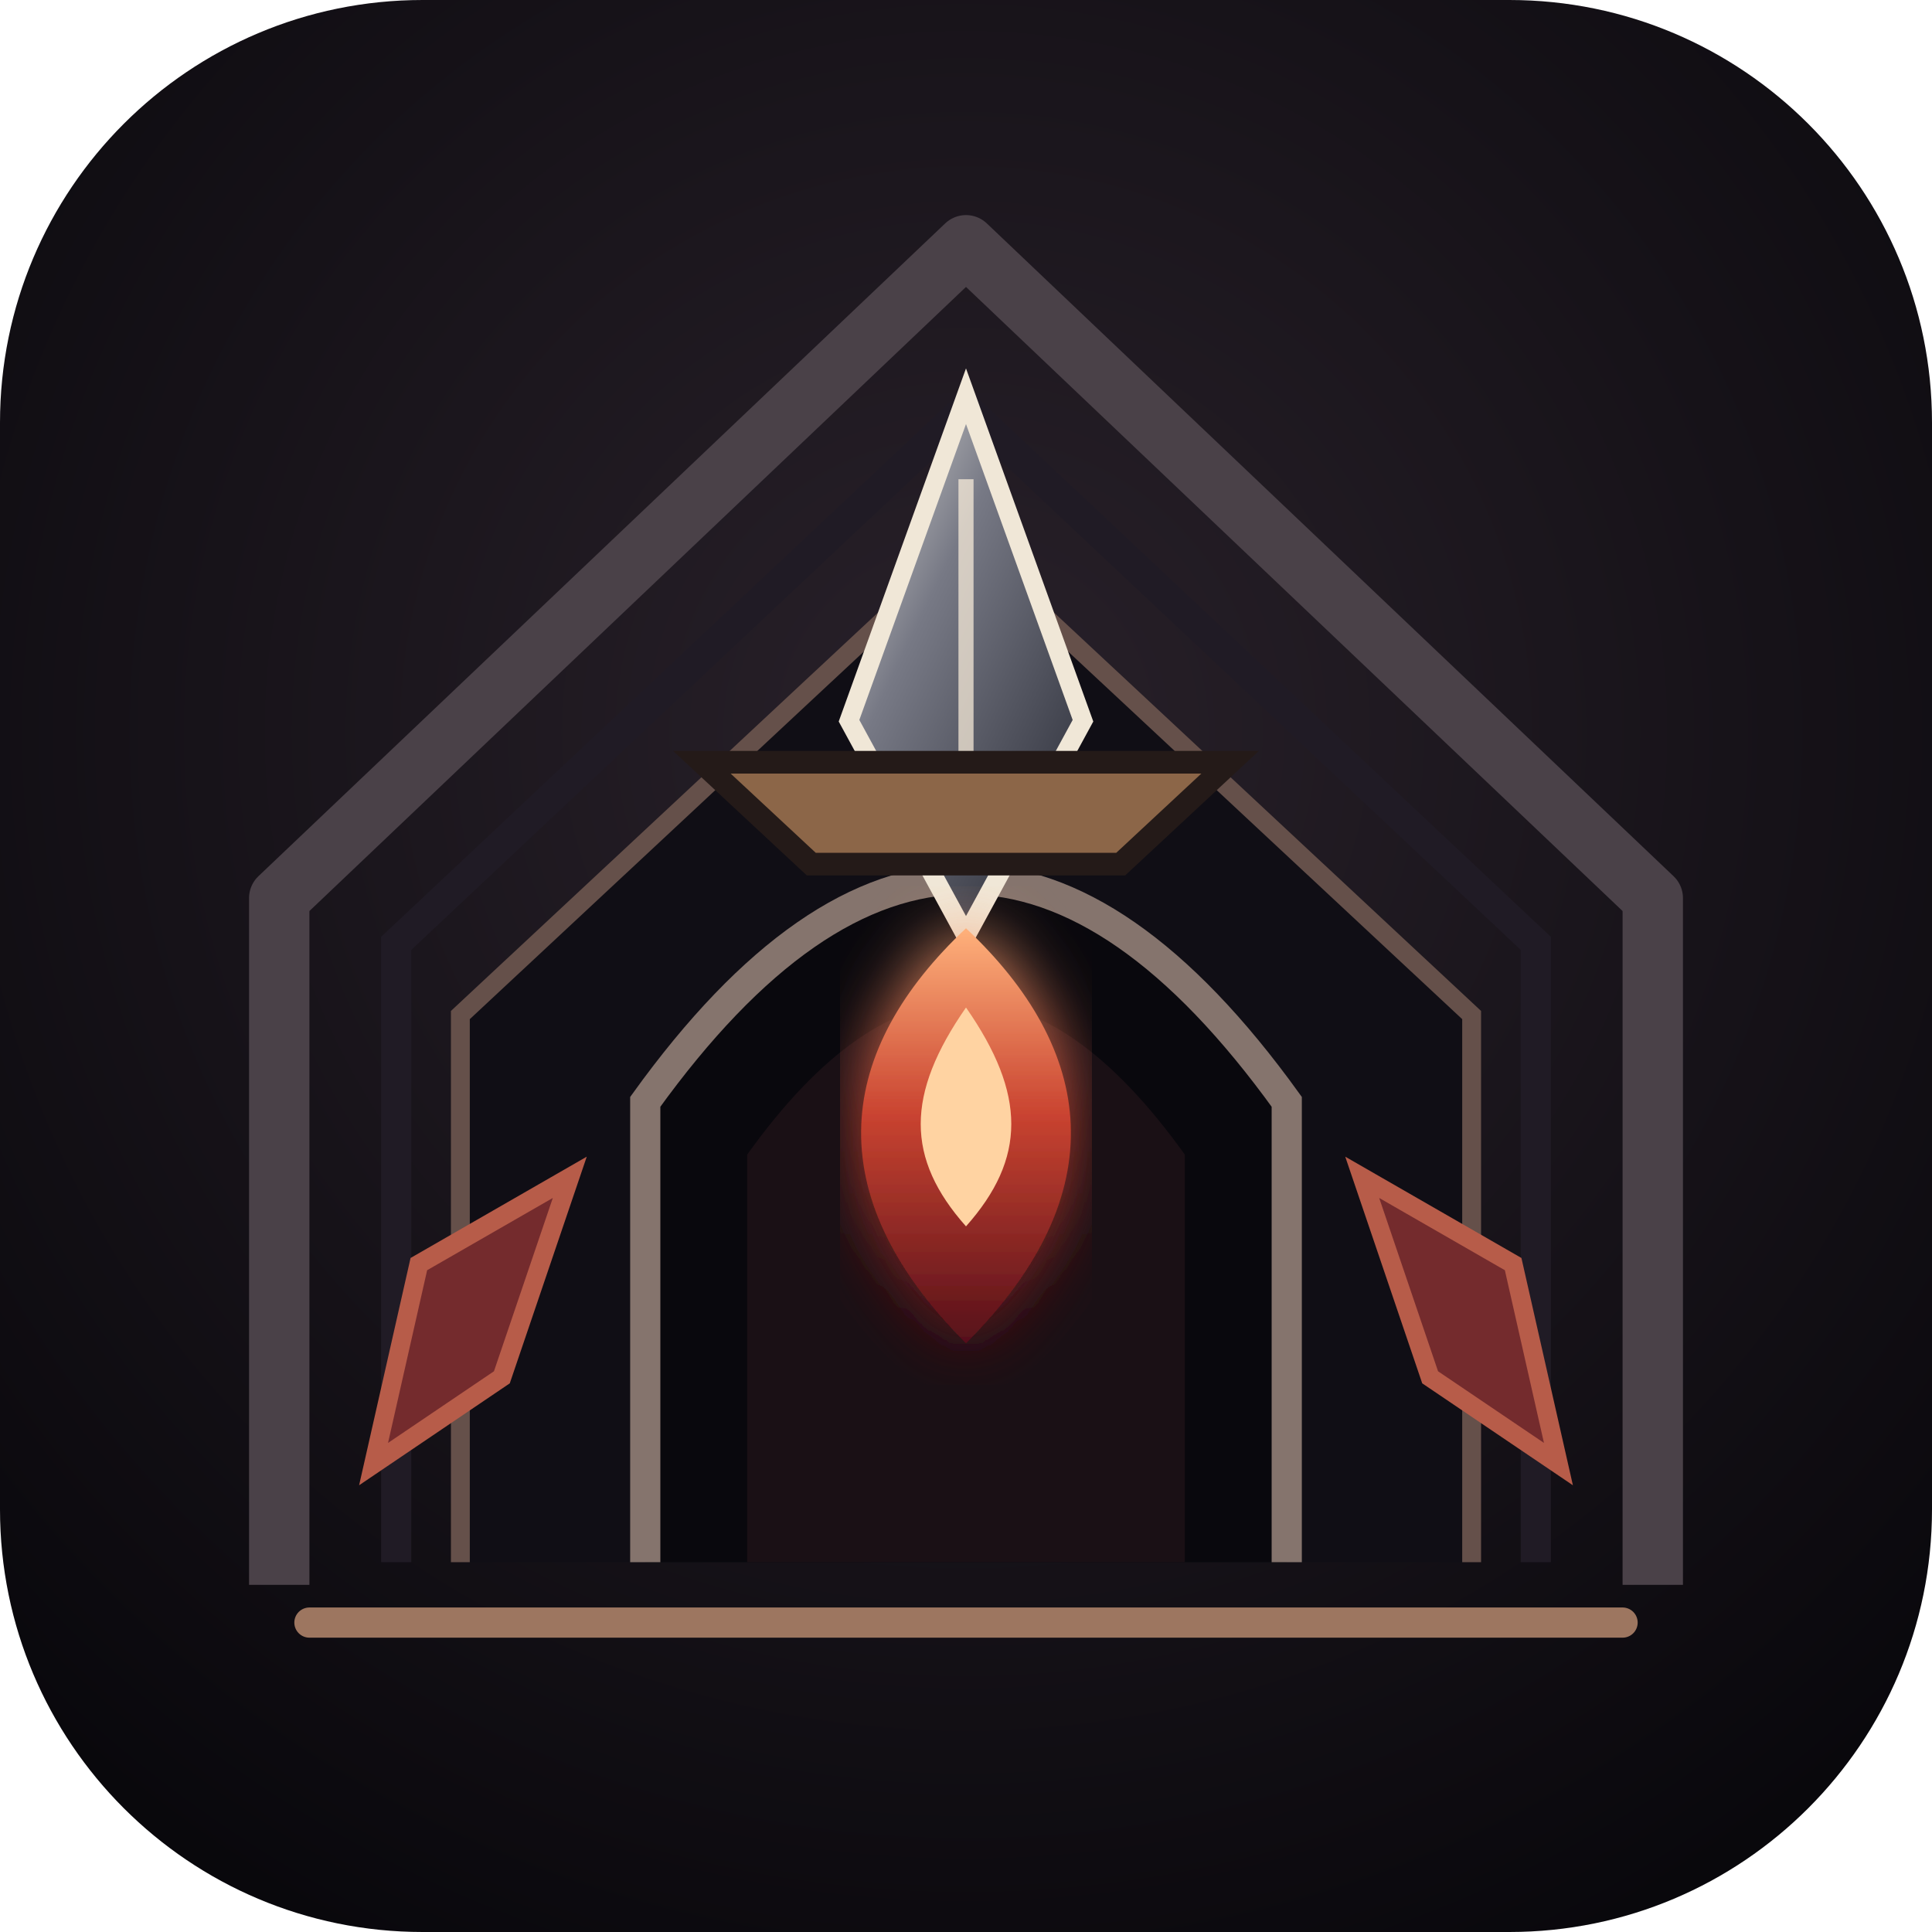
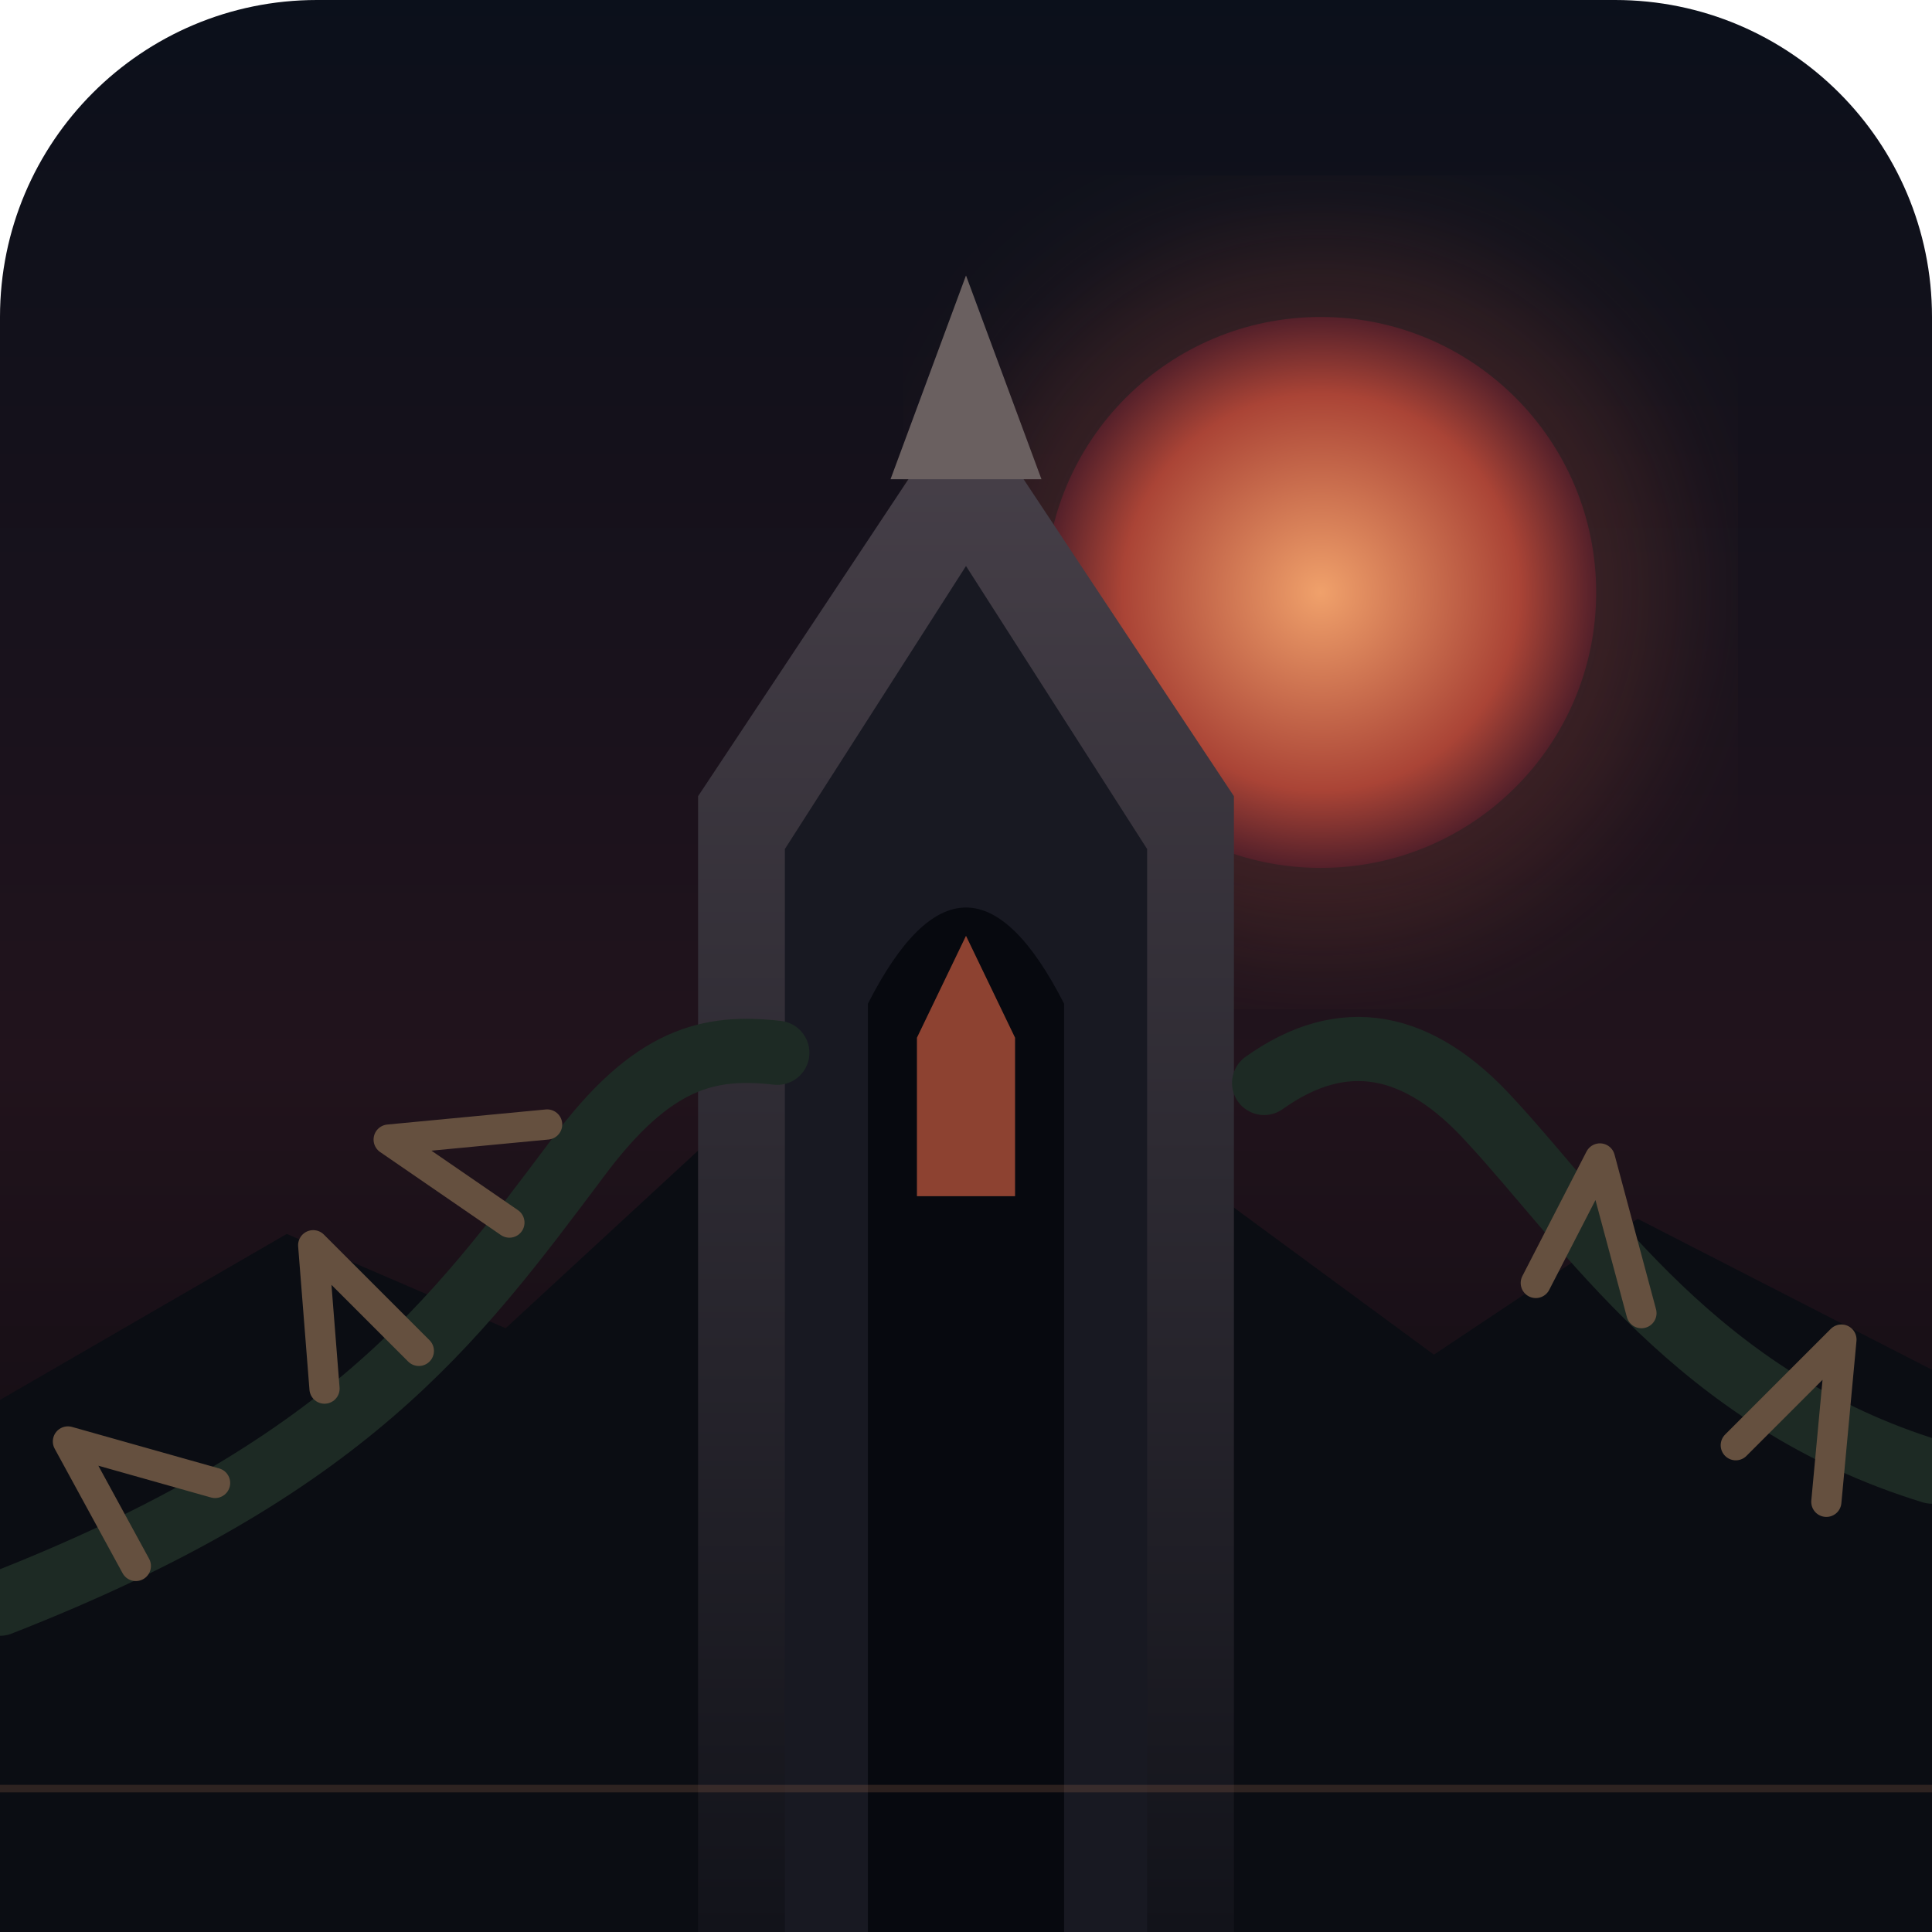
<svg xmlns="http://www.w3.org/2000/svg" width="512" height="512" viewBox="0 0 512 512">
  <defs>
-     <radialGradient id="void" cx="50%" cy="38%" r="72%">
-       <stop offset="0" stop-color="#29212a" />
-       <stop offset="1" stop-color="#08070b" />
+     <linearGradient id="sky" x2="0" y2="1">
+       <stop stop-color="#0b101b" />
+       <stop offset=".55" stop-color="#21131c" />
+       <stop offset="1" stop-color="#08090d" />
+     </linearGradient>
+     <radialGradient id="moon">
+       <stop stop-color="#f0a16b" />
+       <stop offset=".72" stop-color="#aa4436" />
+       <stop offset="1" stop-color="#54202a" />
    </radialGradient>
-     <linearGradient id="iron" x1="0" y1="0" x2="0.9" y2="1">
-       <stop offset="0" stop-color="#e1e0dc" />
-       <stop offset=".38" stop-color="#777985" />
-       <stop offset="1" stop-color="#292b35" />
+     <linearGradient id="stone" x2="0" y2="1">
+       <stop stop-color="#48414a" />
+       <stop offset="1" stop-color="#12131a" />
    </linearGradient>
-     <linearGradient id="ember" x1="0" y1="0" x2="0" y2="1">
-       <stop offset="0" stop-color="#ffb17b" />
-       <stop offset=".45" stop-color="#c94330" />
-       <stop offset="1" stop-color="#56101a" />
-     </linearGradient>
-     <filter id="glow">
-       <feGaussianBlur stdDeviation="9" result="b" />
-       <feMerge>
-         <feMergeNode in="b" />
-         <feMergeNode in="SourceGraphic" />
-       </feMerge>
+     <filter id="b">
+       <feGaussianBlur stdDeviation="18" />
    </filter>
  </defs>
-   <rect width="512" height="512" rx="112" fill="url(#void)" />
-   <path d="M74 420V238L256 65 438 238V420" fill="none" stroke="#4a4148" stroke-width="16" stroke-linejoin="round" />
-   <path d="M105 414V250L256 108 407 250V414" fill="none" stroke="#201b25" stroke-width="8" />
-   <path d="M122 414V269L256 144 390 269V414" fill="#100e15" stroke="#65504a" stroke-width="5" />
-   <path d="M171 414V292Q256 174 341 292V414" fill="#09080d" stroke="#85746d" stroke-width="8" />
-   <path d="M198 414V306Q256 225 314 306V414" fill="#1a1015" />
-   <path d="M256 105L287 191 256 248 225 191Z" fill="url(#iron)" stroke="#f0e7d7" stroke-width="5" />
-   <path d="M256 127V231" stroke="#fff2df" stroke-opacity=".7" stroke-width="4" />
-   <path d="M186 202L326 202 297 229 215 229Z" fill="#8c6648" stroke="#241a18" stroke-width="6" />
-   <path d="M256 246C222 278 216 316 256 356C296 316 290 278 256 246Z" fill="url(#ember)" filter="url(#glow)" />
-   <path d="M256 267C240 290 240 307 256 325C272 307 272 290 256 267Z" fill="#ffd3a2" />
-   <path d="M111 335L151 312 133 365 99 388Z M401 335L361 312 379 365 413 388Z" fill="#742b2d" stroke="#b75c49" stroke-width="5" />
-   <path d="M82 430H430" stroke="#9d7660" stroke-width="8" stroke-linecap="round" />
+   <rect width="512" height="512" rx="84" fill="url(#sky)" />
+   <circle cx="350" cy="157" r="92" fill="#c15b45" opacity=".22" filter="url(#b)" />
+   <circle cx="350" cy="157" r="73" fill="url(#moon)" />
+   <path d="M0 371l76-44 58 25 65-60 57 44 56-27 68 50 54-36 78 40v149H0z" fill="#0b0d13" />
+   <path d="M185 512V211l71-107 71 107v301z" fill="url(#stone)" />
+   <path d="M208 512V225l48-75 48 75v287" fill="#181922" />
+   <path d="M230 512V266q26-51 52 0v246" fill="#07090f" />
+   <path d="M243 275l13-27 13 27v42h-26z" fill="#ba563c" opacity=".75" />
+   <path d="M256 73l-20 54h40z" fill="#6a6060" />
+   <path d="M0 425c92-36 120-74 153-118 20-27 35-30 53-28M512 390c-62-19-91-65-117-93-19-21-39-25-60-10" fill="none" stroke="#1d2a24" stroke-width="17" stroke-linecap="round" />
+   <path d="M36 415l-18-33 39 11M86 368l-3-38 28 28M135 324l-32-22 42-4M460 383l28-28-4 43M407 340l17-33 11 41" fill="none" stroke="#65503f" stroke-width="8" stroke-linecap="round" stroke-linejoin="round" />
+   <path d="M0 474h512" stroke="#9a654c" stroke-opacity=".25" stroke-width="2" />
</svg>
